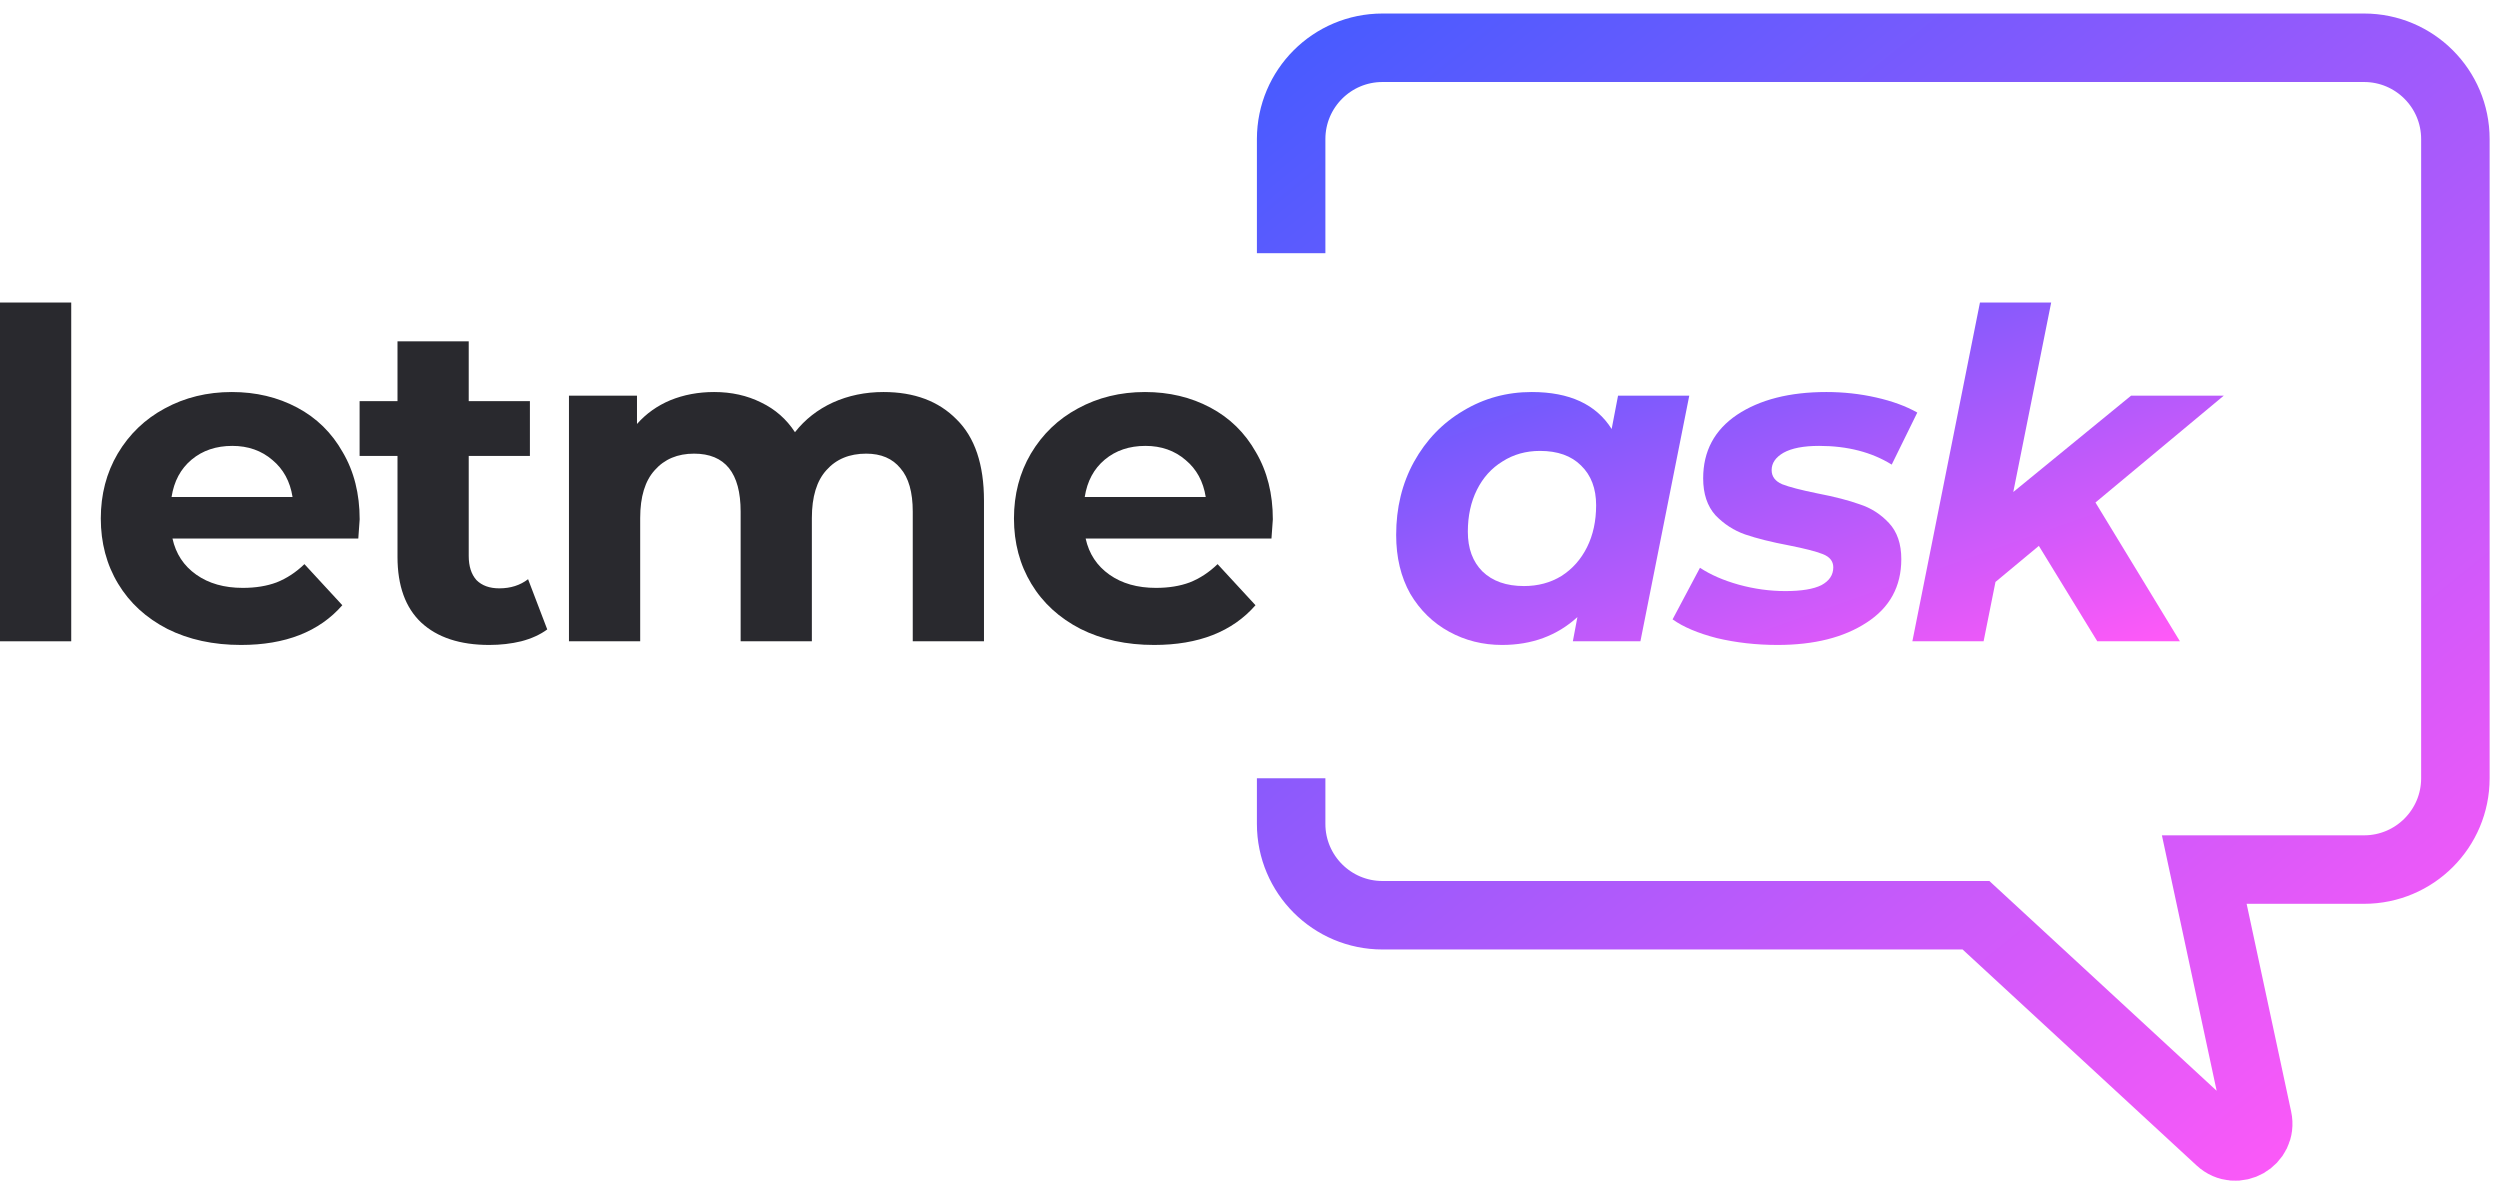
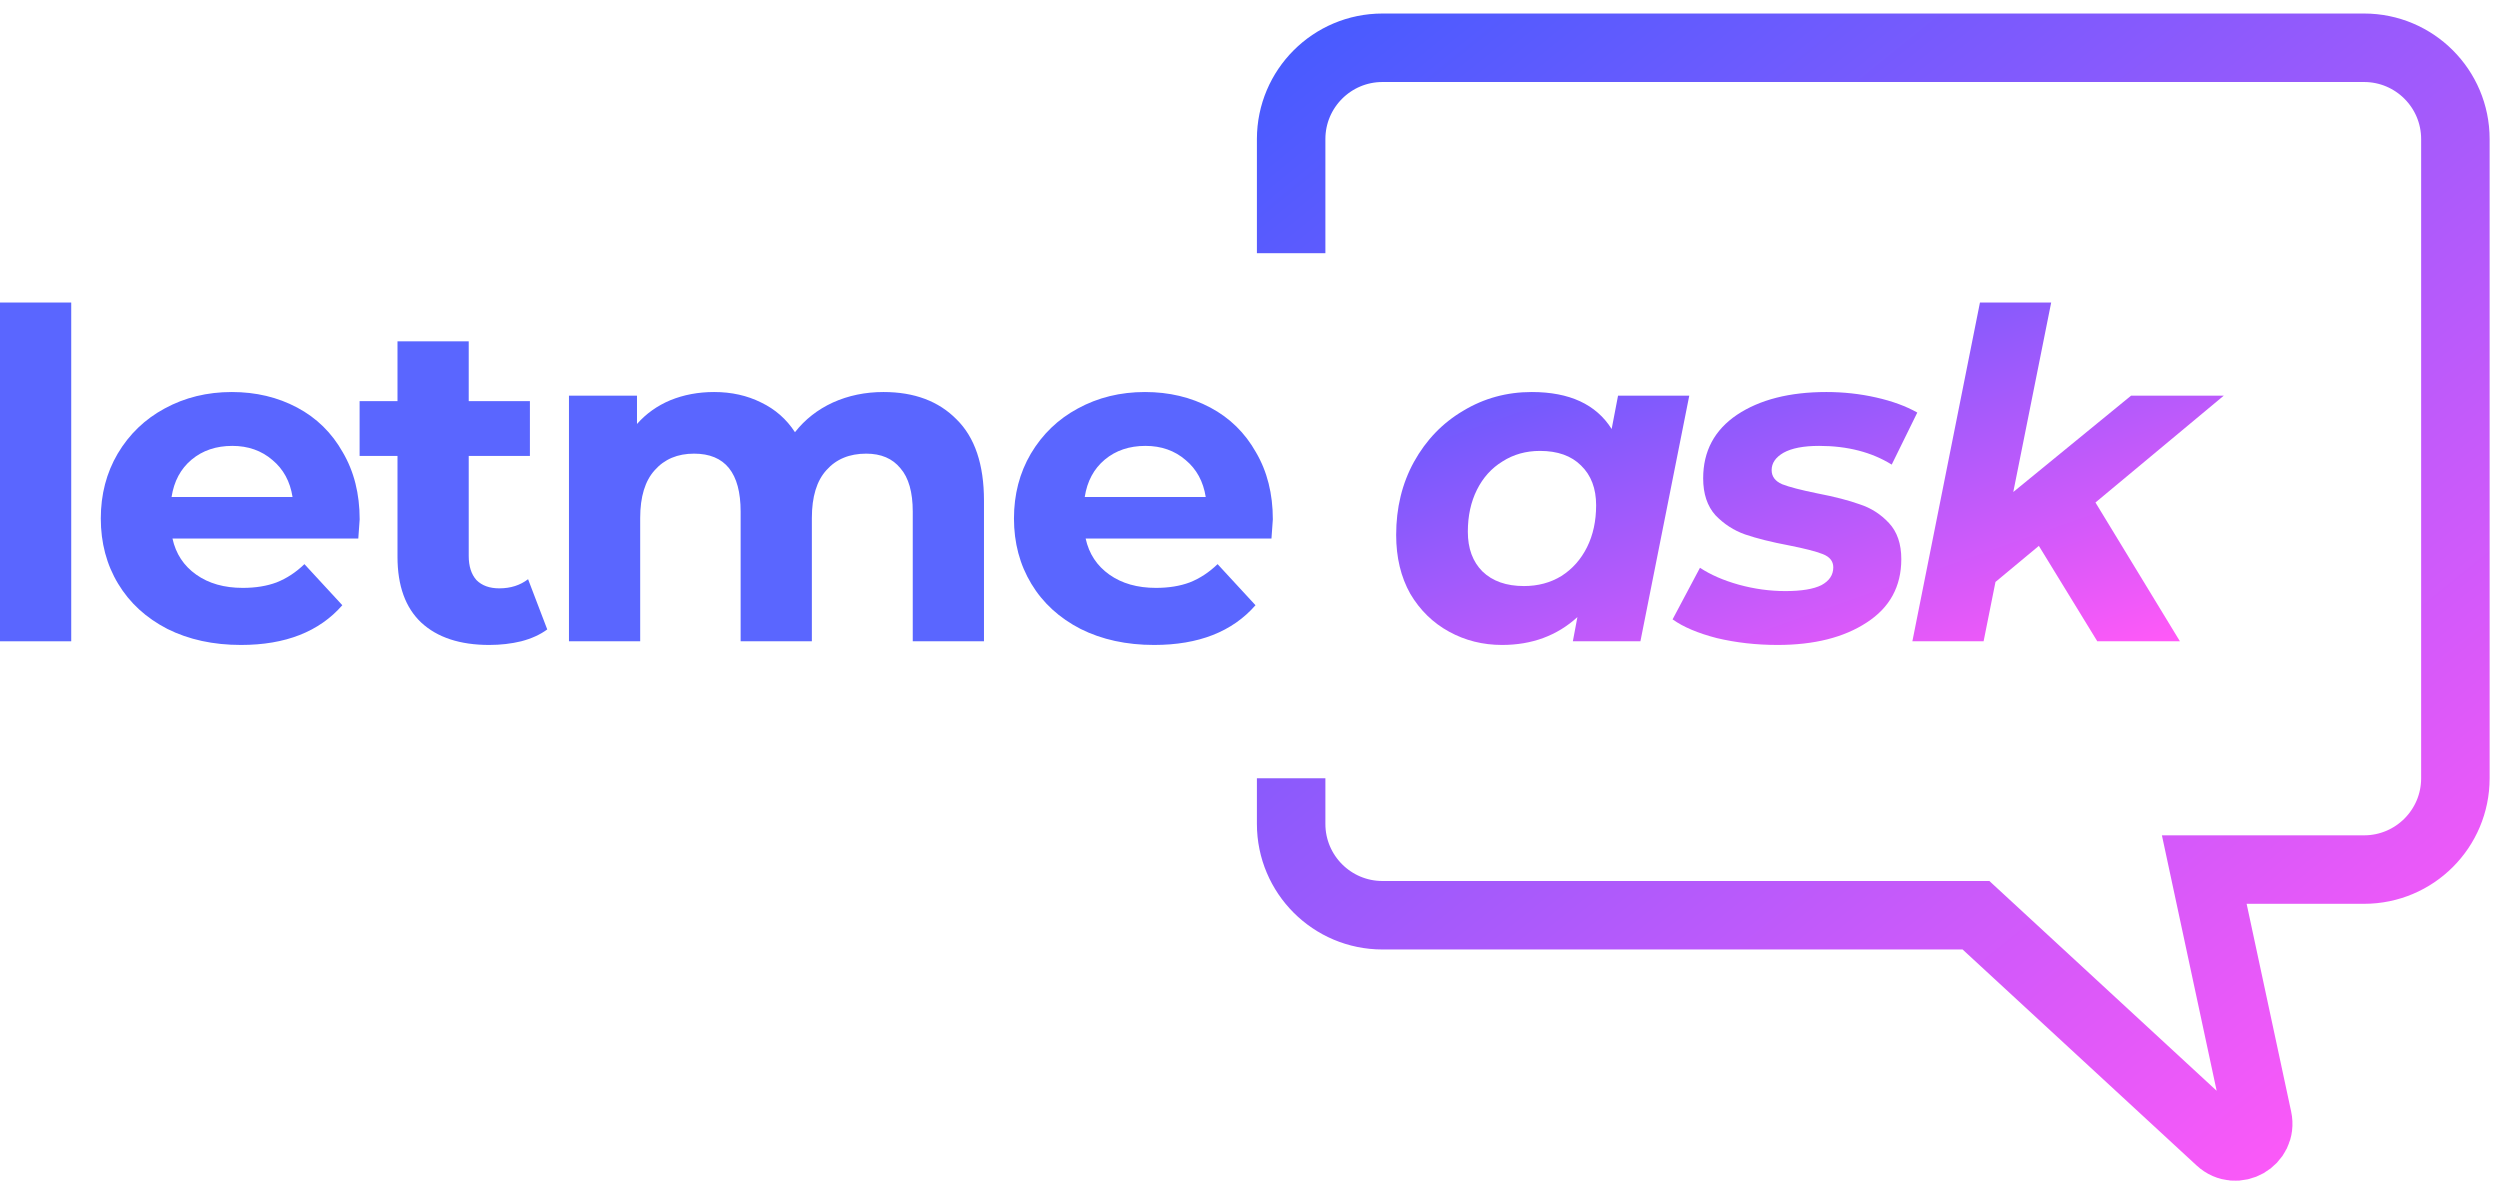
<svg xmlns="http://www.w3.org/2000/svg" width="157" height="75" viewBox="0 0 157 75" fill="none">
-   <path d="M0 18.999H4.473V40.273H0V18.999Z" fill="#29292E" />
-   <path d="M22.587 32.618C22.587 32.675 22.558 33.077 22.501 33.822H10.832C11.042 34.778 11.539 35.533 12.323 36.087C13.106 36.642 14.081 36.919 15.247 36.919C16.05 36.919 16.757 36.804 17.369 36.575C18 36.326 18.583 35.944 19.118 35.428L21.498 38.008C20.045 39.671 17.923 40.503 15.133 40.503C13.393 40.503 11.854 40.168 10.516 39.499C9.178 38.811 8.146 37.865 7.42 36.661C6.693 35.457 6.33 34.09 6.33 32.561C6.33 31.051 6.684 29.694 7.391 28.489C8.117 27.266 9.102 26.32 10.344 25.651C11.606 24.963 13.011 24.619 14.559 24.619C16.069 24.619 17.436 24.944 18.659 25.593C19.883 26.243 20.838 27.18 21.526 28.403C22.234 29.608 22.587 31.012 22.587 32.618ZM14.588 28.002C13.575 28.002 12.724 28.289 12.036 28.862C11.348 29.436 10.927 30.219 10.774 31.213H18.372C18.22 30.238 17.799 29.464 17.111 28.891C16.423 28.298 15.582 28.002 14.588 28.002Z" fill="#29292E" />
-   <path d="M34.367 39.528C33.928 39.853 33.383 40.102 32.733 40.273C32.102 40.426 31.433 40.503 30.726 40.503C28.891 40.503 27.467 40.035 26.454 39.098C25.46 38.161 24.963 36.785 24.963 34.969V28.633H22.583V25.192H24.963V21.436H29.436V25.192H33.278V28.633H29.436V34.912C29.436 35.562 29.598 36.068 29.923 36.431C30.267 36.776 30.745 36.948 31.357 36.948C32.064 36.948 32.666 36.756 33.163 36.374L34.367 39.528Z" fill="#29292E" />
-   <path d="M55.486 24.619C57.417 24.619 58.946 25.192 60.074 26.339C61.221 27.467 61.794 29.168 61.794 31.443V40.273H57.321V32.131C57.321 30.907 57.063 29.999 56.547 29.407C56.05 28.795 55.333 28.489 54.397 28.489C53.345 28.489 52.514 28.833 51.902 29.522C51.291 30.191 50.985 31.194 50.985 32.532V40.273H46.512V32.131C46.512 29.703 45.537 28.489 43.587 28.489C42.555 28.489 41.733 28.833 41.122 29.522C40.51 30.191 40.204 31.194 40.204 32.532V40.273H35.731V24.848H40.003V26.626C40.577 25.976 41.275 25.479 42.096 25.135C42.938 24.791 43.855 24.619 44.849 24.619C45.938 24.619 46.923 24.838 47.802 25.278C48.681 25.699 49.389 26.32 49.924 27.142C50.555 26.339 51.348 25.718 52.304 25.278C53.279 24.838 54.339 24.619 55.486 24.619Z" fill="#29292E" />
-   <path d="M79.934 32.618C79.934 32.675 79.906 33.077 79.848 33.822H68.179C68.389 34.778 68.886 35.533 69.67 36.087C70.454 36.642 71.428 36.919 72.594 36.919C73.397 36.919 74.104 36.804 74.716 36.575C75.347 36.326 75.93 35.944 76.465 35.428L78.845 38.008C77.392 39.671 75.27 40.503 72.48 40.503C70.74 40.503 69.201 40.168 67.864 39.499C66.525 38.811 65.493 37.865 64.767 36.661C64.041 35.457 63.677 34.09 63.677 32.561C63.677 31.051 64.031 29.694 64.738 28.489C65.465 27.266 66.449 26.32 67.692 25.651C68.953 24.963 70.358 24.619 71.906 24.619C73.416 24.619 74.783 24.944 76.006 25.593C77.23 26.243 78.185 27.18 78.874 28.403C79.581 29.608 79.934 31.012 79.934 32.618ZM71.935 28.002C70.922 28.002 70.071 28.289 69.383 28.862C68.695 29.436 68.275 30.219 68.121 31.213H75.72C75.567 30.238 75.146 29.464 74.458 28.891C73.77 28.298 72.929 28.002 71.935 28.002Z" fill="#29292E" />
+   <path d="M0 18.999H4.473V40.273H0V18.999Z" fill="#5A66FF" />
+   <path d="M22.587 32.618C22.587 32.675 22.558 33.077 22.501 33.822H10.832C11.042 34.778 11.539 35.533 12.323 36.087C13.106 36.642 14.081 36.919 15.247 36.919C16.05 36.919 16.757 36.804 17.369 36.575C18 36.326 18.583 35.944 19.118 35.428L21.498 38.008C20.045 39.671 17.923 40.503 15.133 40.503C13.393 40.503 11.854 40.168 10.516 39.499C9.178 38.811 8.146 37.865 7.42 36.661C6.693 35.457 6.33 34.09 6.33 32.561C6.33 31.051 6.684 29.694 7.391 28.489C8.117 27.266 9.102 26.32 10.344 25.651C11.606 24.963 13.011 24.619 14.559 24.619C16.069 24.619 17.436 24.944 18.659 25.593C19.883 26.243 20.838 27.18 21.526 28.403C22.234 29.608 22.587 31.012 22.587 32.618ZM14.588 28.002C13.575 28.002 12.724 28.289 12.036 28.862C11.348 29.436 10.927 30.219 10.774 31.213H18.372C18.22 30.238 17.799 29.464 17.111 28.891C16.423 28.298 15.582 28.002 14.588 28.002Z" fill="#5A66FF" />
+   <path d="M34.367 39.528C33.928 39.853 33.383 40.102 32.733 40.273C32.102 40.426 31.433 40.503 30.726 40.503C28.891 40.503 27.467 40.035 26.454 39.098C25.46 38.161 24.963 36.785 24.963 34.969V28.633H22.583V25.192H24.963V21.436H29.436V25.192H33.278V28.633H29.436V34.912C29.436 35.562 29.598 36.068 29.923 36.431C30.267 36.776 30.745 36.948 31.357 36.948C32.064 36.948 32.666 36.756 33.163 36.374L34.367 39.528Z" fill="#5A66FF" />
+   <path d="M55.486 24.619C57.417 24.619 58.946 25.192 60.074 26.339C61.221 27.467 61.794 29.168 61.794 31.443V40.273H57.321V32.131C57.321 30.907 57.063 29.999 56.547 29.407C56.05 28.795 55.333 28.489 54.397 28.489C53.345 28.489 52.514 28.833 51.902 29.522C51.291 30.191 50.985 31.194 50.985 32.532V40.273H46.512V32.131C46.512 29.703 45.537 28.489 43.587 28.489C42.555 28.489 41.733 28.833 41.122 29.522C40.51 30.191 40.204 31.194 40.204 32.532V40.273H35.731V24.848H40.003V26.626C40.577 25.976 41.275 25.479 42.096 25.135C42.938 24.791 43.855 24.619 44.849 24.619C45.938 24.619 46.923 24.838 47.802 25.278C48.681 25.699 49.389 26.32 49.924 27.142C50.555 26.339 51.348 25.718 52.304 25.278C53.279 24.838 54.339 24.619 55.486 24.619Z" fill="#5A66FF" />
+   <path d="M79.934 32.618C79.934 32.675 79.906 33.077 79.848 33.822H68.179C68.389 34.778 68.886 35.533 69.67 36.087C70.454 36.642 71.428 36.919 72.594 36.919C73.397 36.919 74.104 36.804 74.716 36.575C75.347 36.326 75.93 35.944 76.465 35.428L78.845 38.008C77.392 39.671 75.27 40.503 72.48 40.503C70.74 40.503 69.201 40.168 67.864 39.499C66.525 38.811 65.493 37.865 64.767 36.661C64.041 35.457 63.677 34.09 63.677 32.561C63.677 31.051 64.031 29.694 64.738 28.489C65.465 27.266 66.449 26.32 67.692 25.651C68.953 24.963 70.358 24.619 71.906 24.619C73.416 24.619 74.783 24.944 76.006 25.593C77.23 26.243 78.185 27.18 78.874 28.403C79.581 29.608 79.934 31.012 79.934 32.618ZM71.935 28.002C70.922 28.002 70.071 28.289 69.383 28.862C68.695 29.436 68.275 30.219 68.121 31.213H75.72C75.567 30.238 75.146 29.464 74.458 28.891C73.77 28.298 72.929 28.002 71.935 28.002Z" fill="#5A66FF" />
  <path d="M106.086 24.848L103.018 40.273H98.775L99.061 38.754C97.781 39.92 96.204 40.503 94.331 40.503C93.126 40.503 92.018 40.226 91.005 39.671C89.992 39.117 89.179 38.324 88.567 37.292C87.975 36.24 87.679 35.007 87.679 33.593C87.679 31.892 88.051 30.363 88.797 29.006C89.561 27.629 90.594 26.559 91.894 25.794C93.193 25.011 94.627 24.619 96.194 24.619C98.564 24.619 100.237 25.393 101.212 26.941L101.613 24.848H106.086ZM95.707 36.804C96.586 36.804 97.37 36.594 98.058 36.173C98.746 35.734 99.281 35.132 99.664 34.367C100.046 33.602 100.237 32.723 100.237 31.729C100.237 30.678 99.922 29.846 99.291 29.235C98.679 28.623 97.819 28.317 96.71 28.317C95.831 28.317 95.047 28.537 94.359 28.977C93.671 29.397 93.136 29.99 92.754 30.754C92.371 31.519 92.18 32.398 92.18 33.392C92.18 34.444 92.486 35.275 93.098 35.887C93.728 36.498 94.598 36.804 95.707 36.804Z" fill="url(#paint0_linear)" />
  <path d="M111.632 40.503C110.294 40.503 109.023 40.359 107.819 40.073C106.634 39.767 105.707 39.375 105.038 38.897L106.758 35.657C107.427 36.097 108.239 36.451 109.195 36.718C110.17 36.986 111.145 37.12 112.119 37.12C113.133 37.12 113.888 36.995 114.385 36.747C114.882 36.479 115.13 36.106 115.13 35.629C115.13 35.246 114.91 34.969 114.471 34.797C114.031 34.625 113.324 34.444 112.349 34.252C111.24 34.042 110.323 33.813 109.596 33.564C108.889 33.316 108.268 32.914 107.733 32.36C107.217 31.787 106.959 31.012 106.959 30.038C106.959 28.336 107.666 27.008 109.08 26.052C110.514 25.096 112.387 24.619 114.7 24.619C115.77 24.619 116.812 24.733 117.825 24.963C118.838 25.192 119.698 25.508 120.406 25.909L118.8 29.177C117.538 28.394 116.019 28.002 114.241 28.002C113.266 28.002 112.521 28.145 112.005 28.432C111.508 28.719 111.259 29.082 111.259 29.522C111.259 29.923 111.479 30.219 111.919 30.41C112.358 30.582 113.094 30.774 114.127 30.984C115.216 31.194 116.105 31.424 116.793 31.672C117.5 31.901 118.112 32.293 118.628 32.847C119.144 33.402 119.402 34.157 119.402 35.113C119.402 36.833 118.676 38.161 117.223 39.098C115.79 40.035 113.926 40.503 111.632 40.503Z" fill="url(#paint1_linear)" />
  <path d="M131.595 31.557L136.899 40.273H131.71L128.04 34.281L125.316 36.546L124.57 40.273H120.097L124.341 18.999H128.814L126.434 30.898L133.831 24.848H139.652L131.595 31.557Z" fill="url(#paint2_linear)" />
  <path d="M81.084 15.902V8.734C81.084 5.567 83.652 3 86.819 3H148.463C151.63 3 154.198 5.567 154.198 8.734V48.875C154.198 52.042 151.63 54.609 148.463 54.609H138.428L141.782 70.26C142.075 71.628 140.436 72.563 139.408 71.614L124.092 57.477H86.819C83.652 57.477 81.084 54.909 81.084 51.742V48.875" stroke="url(#paint3_linear)" stroke-width="4.301" />
  <defs>
    <linearGradient id="paint0_linear" x1="87.679" y1="18.999" x2="99.758" y2="53.111" gradientUnits="userSpaceOnUse">
      <stop stop-color="#485BFF" />
      <stop offset="1" stop-color="#FF59F8" />
    </linearGradient>
    <linearGradient id="paint1_linear" x1="87.679" y1="18.999" x2="99.758" y2="53.111" gradientUnits="userSpaceOnUse">
      <stop stop-color="#485BFF" />
      <stop offset="1" stop-color="#FF59F8" />
    </linearGradient>
    <linearGradient id="paint2_linear" x1="87.679" y1="18.999" x2="99.758" y2="53.111" gradientUnits="userSpaceOnUse">
      <stop stop-color="#485BFF" />
      <stop offset="1" stop-color="#FF59F8" />
    </linearGradient>
    <linearGradient id="paint3_linear" x1="81.084" y1="3" x2="141.295" y2="77.547" gradientUnits="userSpaceOnUse">
      <stop stop-color="#485BFF" />
      <stop offset="1" stop-color="#FF59F8" />
    </linearGradient>
  </defs>
</svg>
